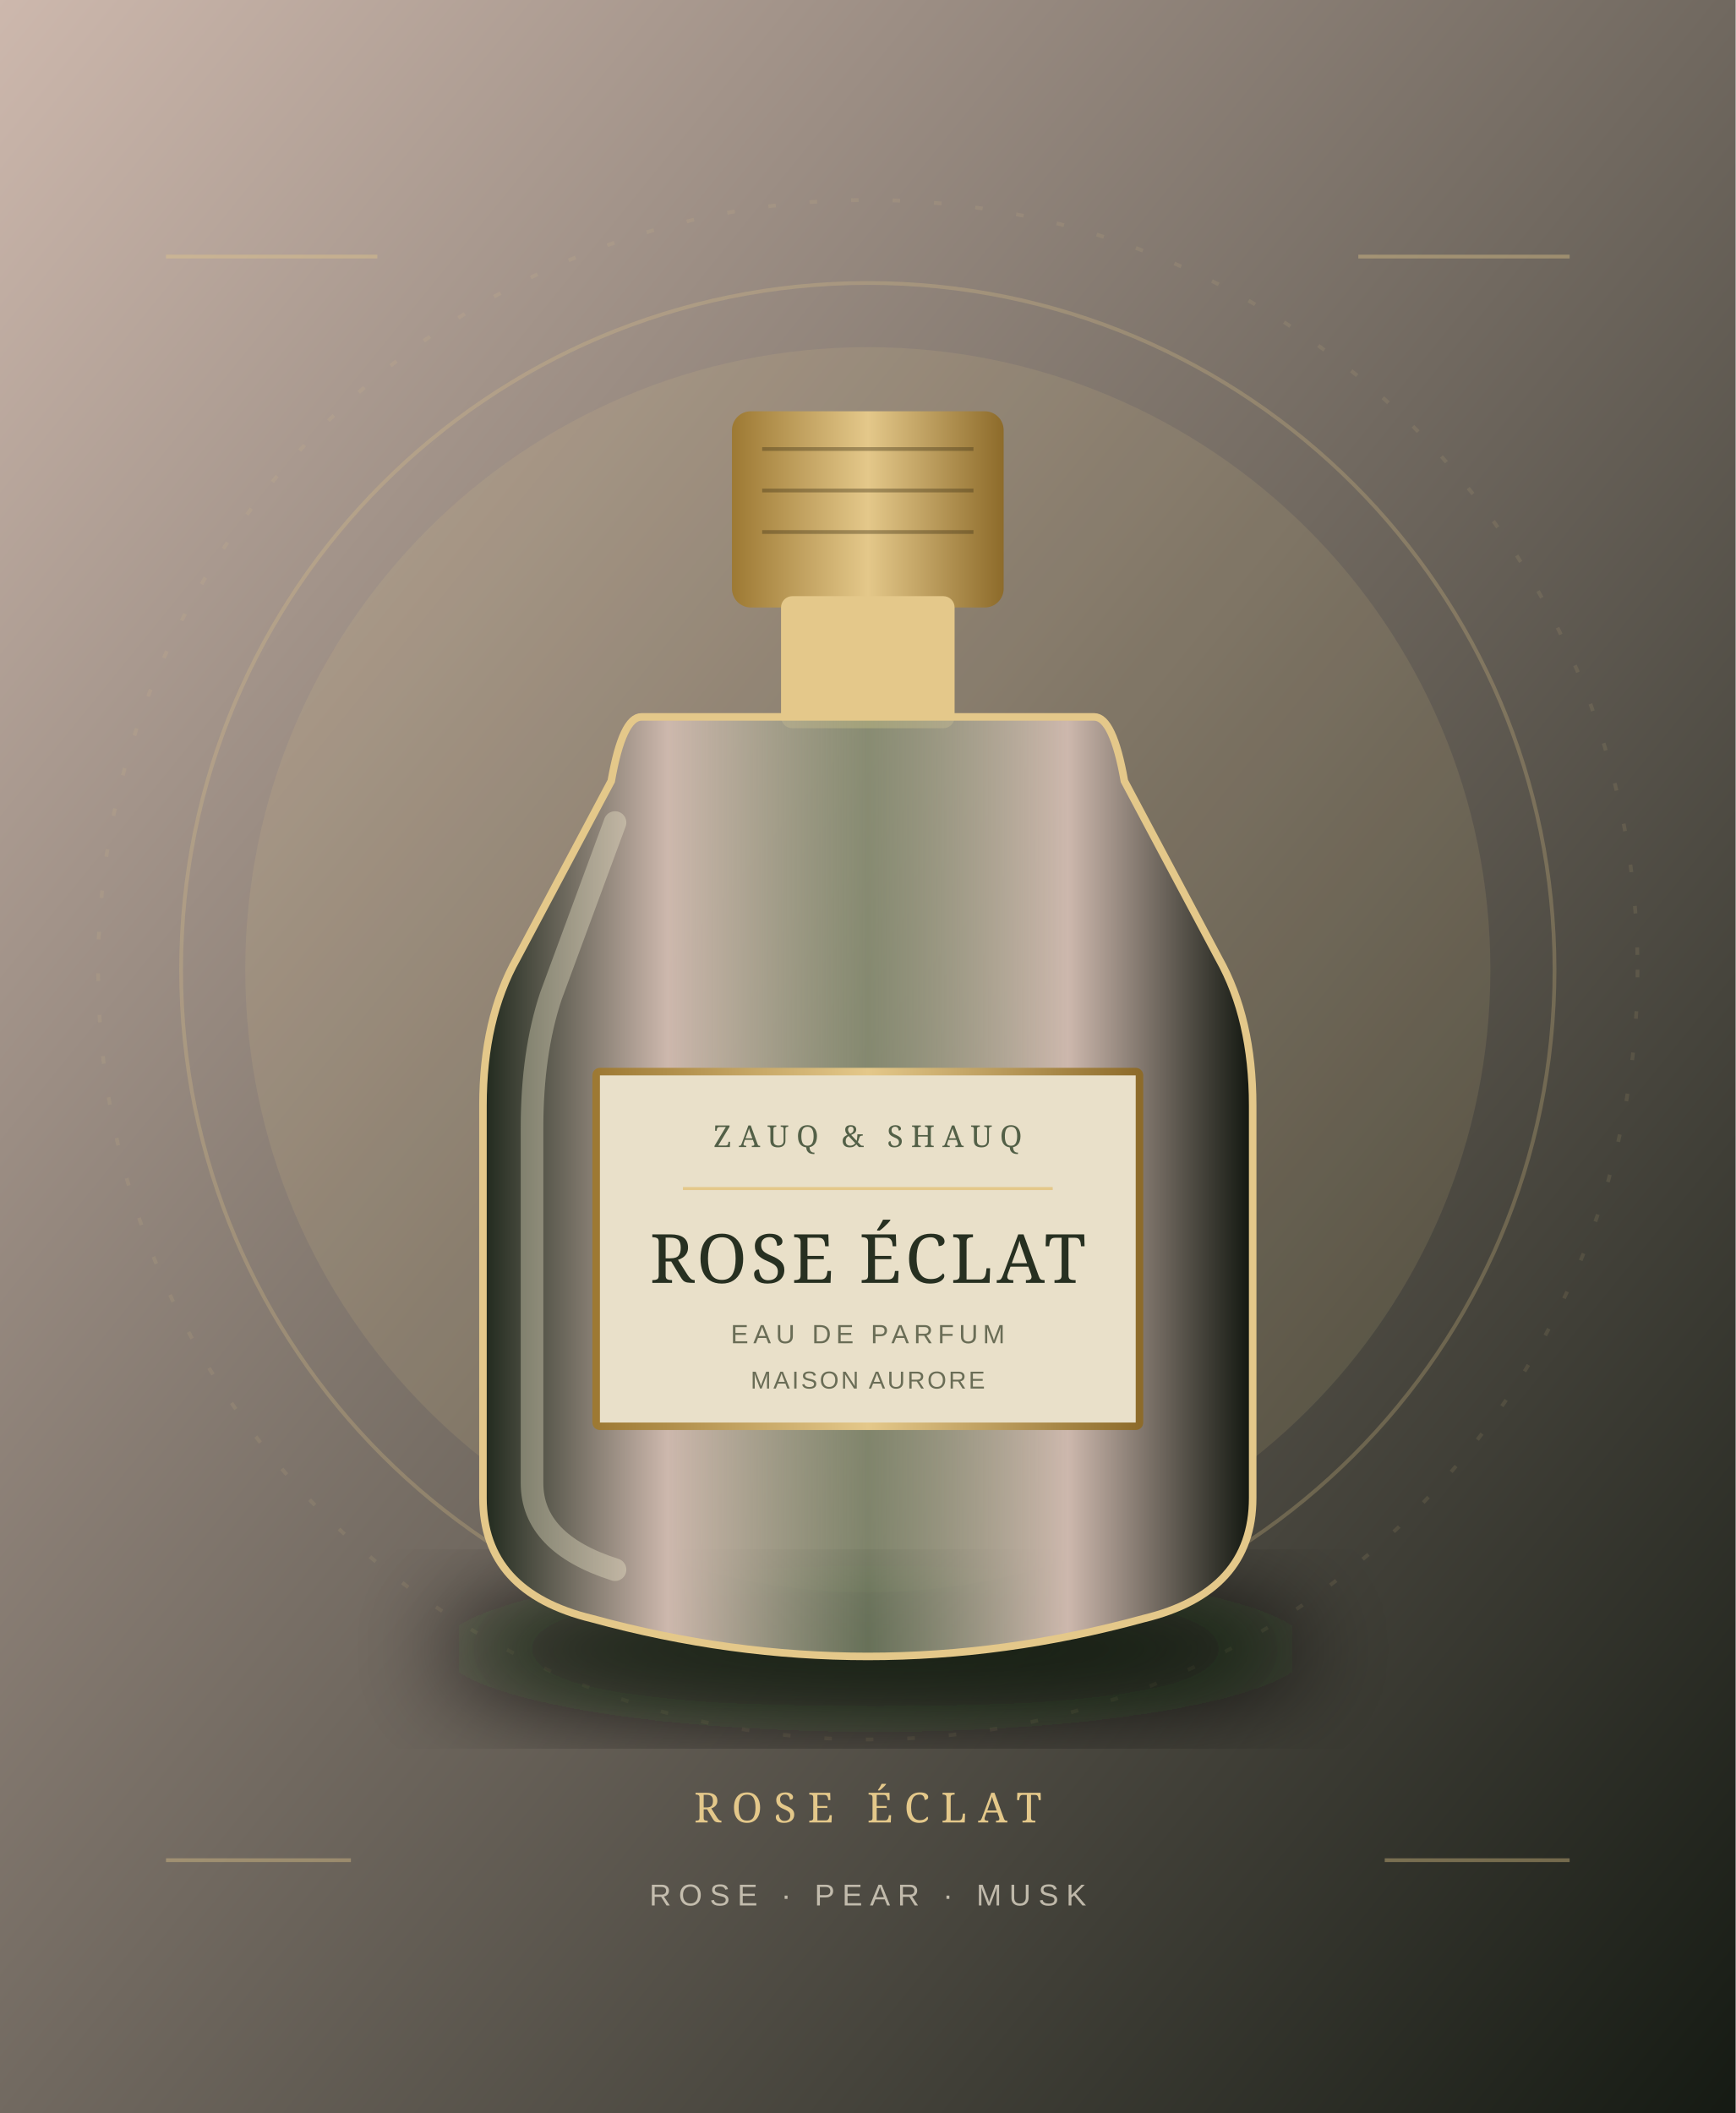
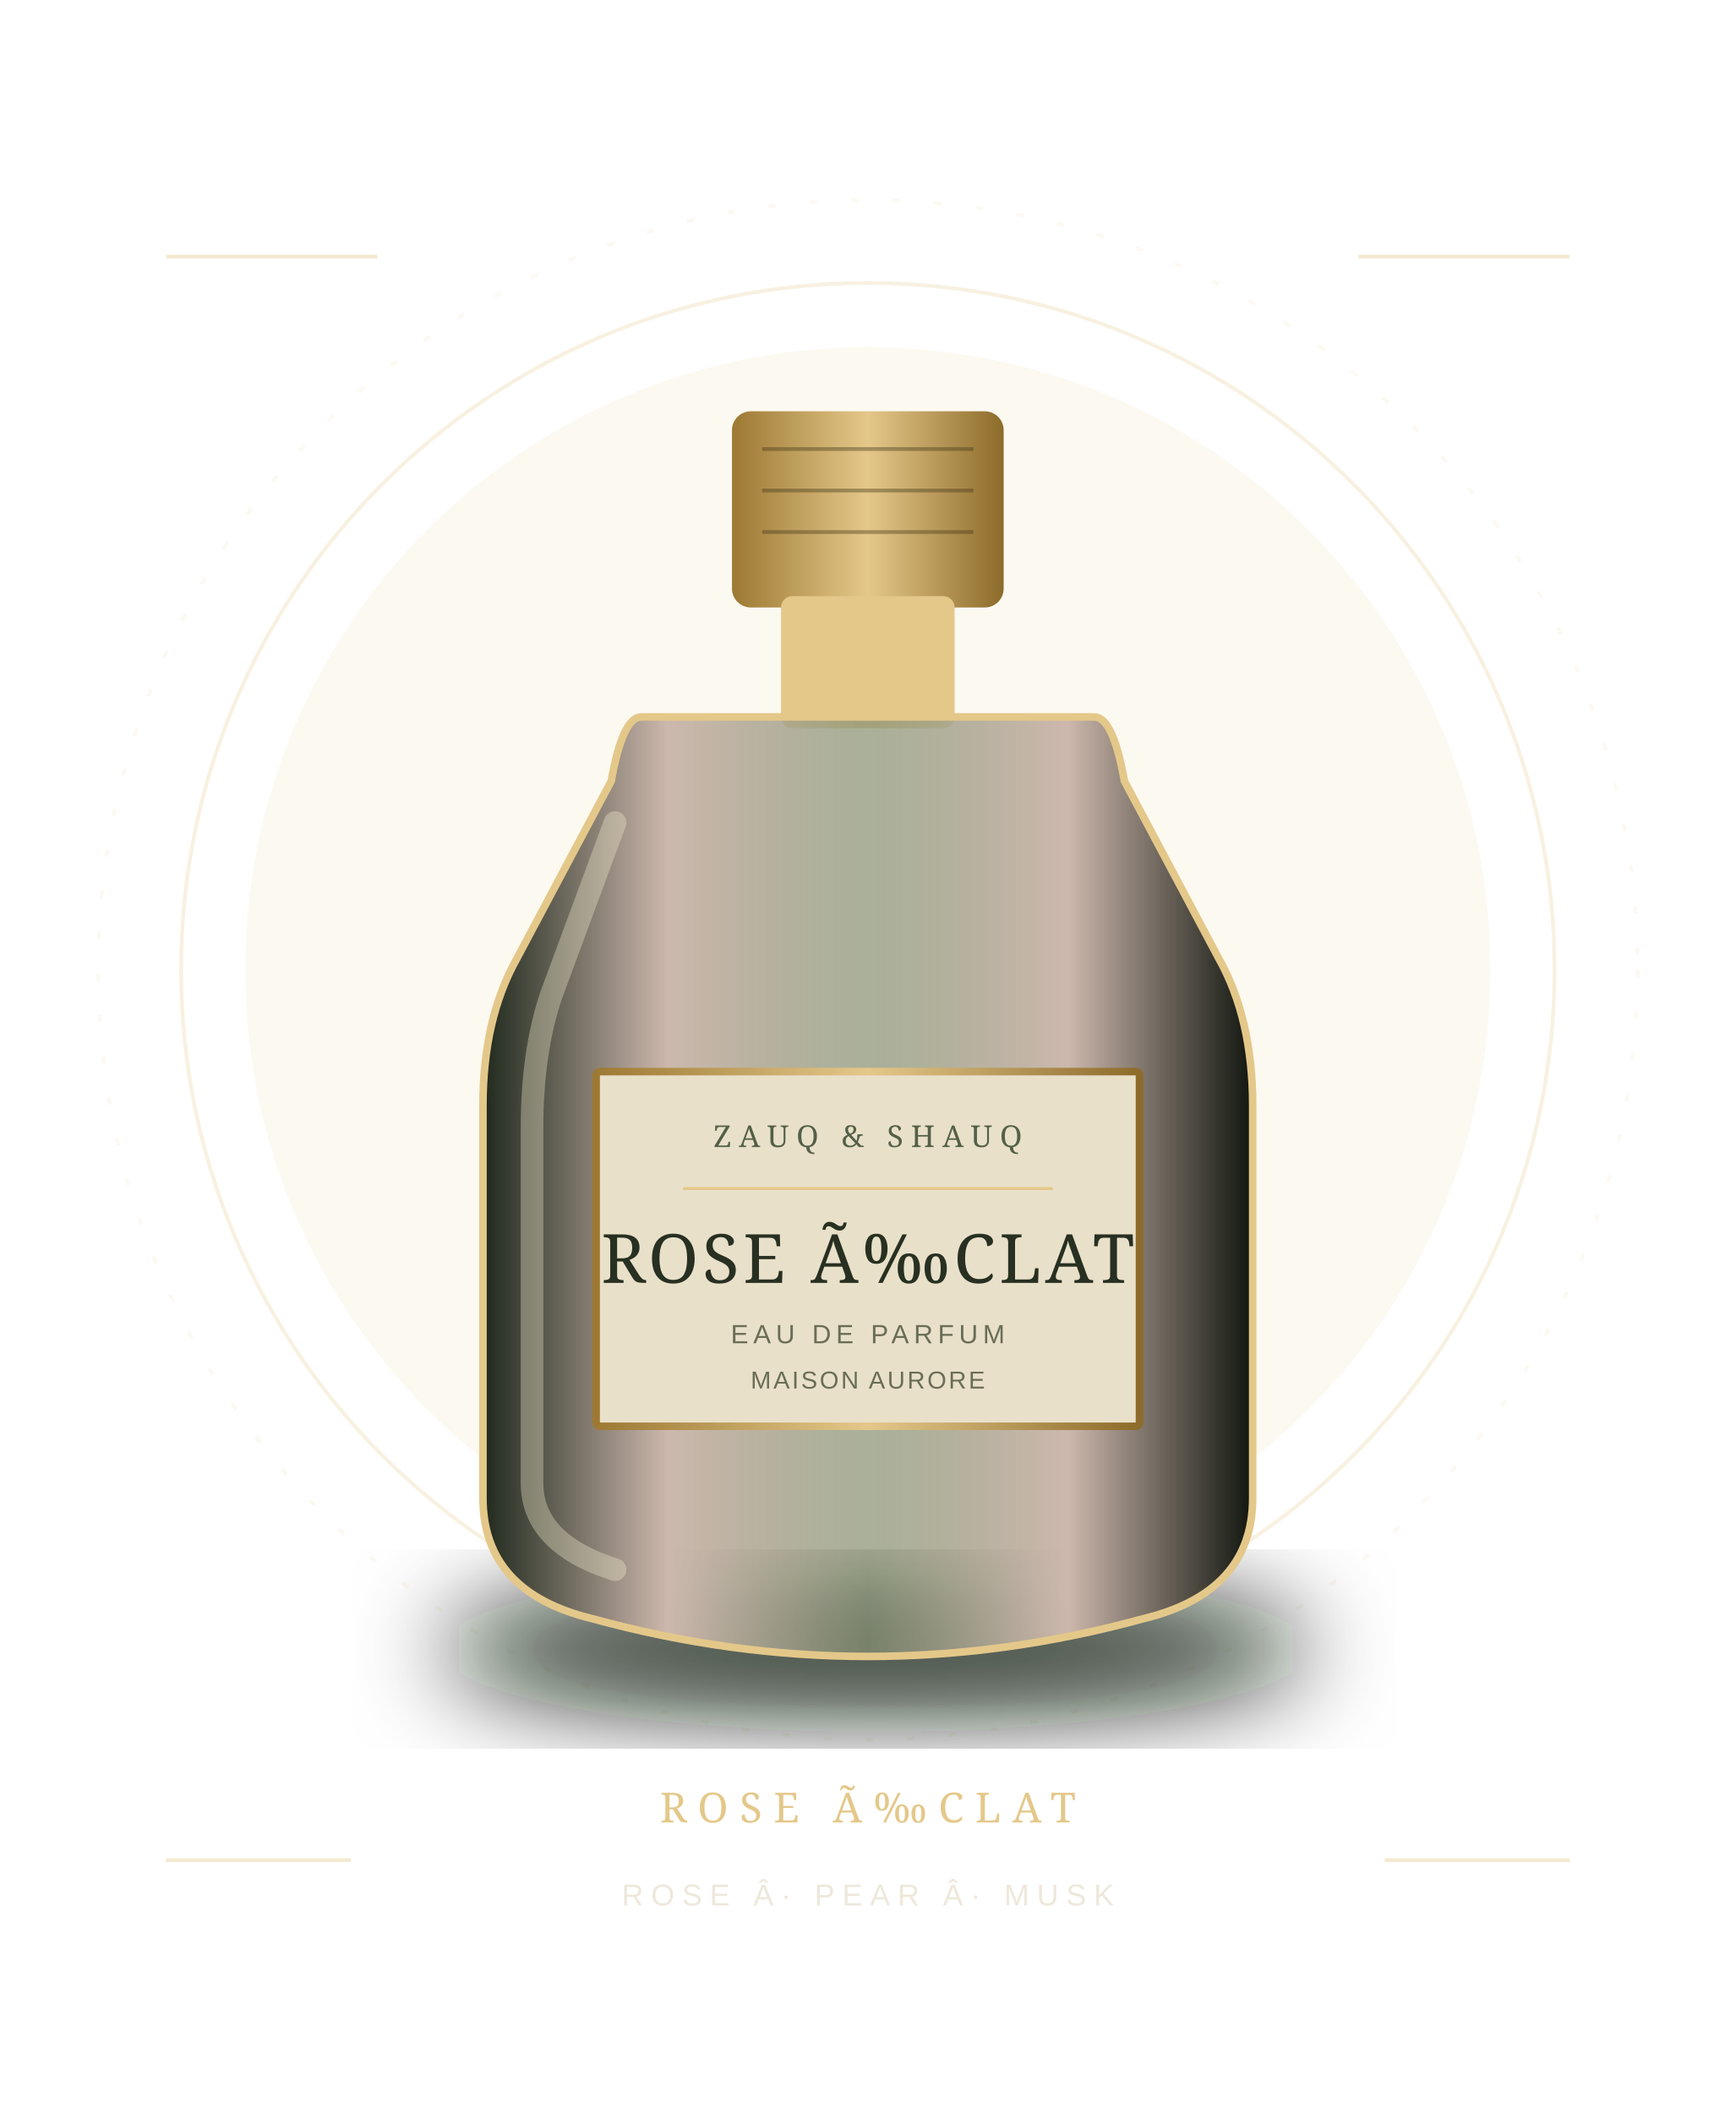
- <svg xmlns="http://www.w3.org/2000/svg" viewBox="0 0 460 560" role="img" aria-label="Illustrated perfume bottle ROSE ÉCLAT">
+ <svg xmlns="http://www.w3.org/2000/svg" viewBox="0 0 460 560" role="img" aria-label="Illustrated perfume bottle ROSE Ã‰CLAT">
  <defs>
    <linearGradient id="back" x1="0" y1="0" x2="1" y2="1">
      <stop stop-color="#cdb8ad" />
      <stop offset="1" stop-color="#151a13" />
    </linearGradient>
    <linearGradient id="glass" x1="0" y1="0" x2="1" y2="0">
      <stop stop-color="#20291d" />
      <stop offset=".24" stop-color="#cdb8ad" />
      <stop offset=".5" stop-color="#879174" stop-opacity=".7" />
      <stop offset=".76" stop-color="#cdb8ad" />
      <stop offset="1" stop-color="#11160f" />
    </linearGradient>
    <linearGradient id="metal">
      <stop stop-color="#9d7933" />
      <stop offset=".5" stop-color="#e4c88a" />
      <stop offset="1" stop-color="#8d6b2a" />
    </linearGradient>
    <filter id="blur">
      <feGaussianBlur stdDeviation="13" />
    </filter>
  </defs>
-   <rect width="460" height="560" fill="url(#back)" />
  <circle cx="230" cy="257" r="165" fill="#e4c88a" opacity=".12" />
  <circle cx="230" cy="257" r="182" fill="none" stroke="#e4c88a" stroke-opacity=".25" />
  <circle cx="230" cy="257" r="204" fill="none" stroke="#e4c88a" stroke-opacity=".11" stroke-dasharray="2 9" />
  <ellipse cx="232" cy="437" rx="115" ry="22" fill="#050704" opacity=".72" filter="url(#blur)" />
  <rect x="194" y="109" width="72" height="52" rx="5" fill="url(#metal)" />
  <path d="M202 119H258 M202 130H258 M202 141H258" stroke="#49391c" stroke-opacity=".42" />
  <rect x="207" y="158" width="46" height="35" rx="3" fill="#e4c88a" />
  <path d="M170 190 Q165 190 162 207 L137 254 Q128 270 128 293 V397 Q128 422 157 429 Q230 449 303 429 Q332 422 332 397 V293 Q332 270 323 254 L298 207 Q295 190 290 190Z" fill="url(#glass)" stroke="#e4c88a" stroke-width="2" />
  <path d="M163 218 L146 264 Q141 279 141 299 V393 Q141 409 163 416" fill="none" stroke="#f2edce" stroke-opacity=".35" stroke-width="6" stroke-linecap="round" />
  <rect x="158" y="284" width="144" height="94" rx="1" fill="#e9e0c9" stroke="url(#metal)" stroke-width="2" />
  <text x="230" y="304" text-anchor="middle" font-family="Georgia,serif" font-size="8" letter-spacing="2" fill="#536047">ZAUQ &amp; SHAUQ</text>
  <path d="M181 315H279" stroke="#e4c88a" stroke-width=".8" />
-   <text x="230" y="340" text-anchor="middle" font-family="Georgia,serif" font-size="18" letter-spacing="1" fill="#273021">ROSE ÉCLAT</text>
+   <text x="230" y="340" text-anchor="middle" font-family="Georgia,serif" font-size="18" letter-spacing="1" fill="#273021">ROSE Ã‰CLAT</text>
  <text x="230" y="356" text-anchor="middle" font-family="Arial,sans-serif" font-size="7" letter-spacing="1.3" fill="#6a6d56">EAU DE PARFUM</text>
  <text x="230" y="368" text-anchor="middle" font-family="Arial,sans-serif" font-size="6.5" letter-spacing=".6" fill="#6a6d56">MAISON AURORE</text>
-   <text x="230" y="483" text-anchor="middle" font-family="Georgia,serif" font-size="11" letter-spacing="3" fill="#e4c88a">ROSE ÉCLAT</text>
-   <text x="230" y="505" text-anchor="middle" font-family="Arial,sans-serif" font-size="8" letter-spacing="2" fill="#e8e0cf" opacity=".75">ROSE · PEAR · MUSK</text>
+   <text x="230" y="483" text-anchor="middle" font-family="Georgia,serif" font-size="11" letter-spacing="3" fill="#e4c88a">ROSE Ã‰CLAT</text>
+   <text x="230" y="505" text-anchor="middle" font-family="Arial,sans-serif" font-size="8" letter-spacing="2" fill="#e8e0cf" opacity=".75">ROSE Â· PEAR Â· MUSK</text>
  <path d="M44 68H100 M360 68H416 M44 493H93 M367 493H416" stroke="#e4c88a" stroke-opacity=".4" />
</svg>
